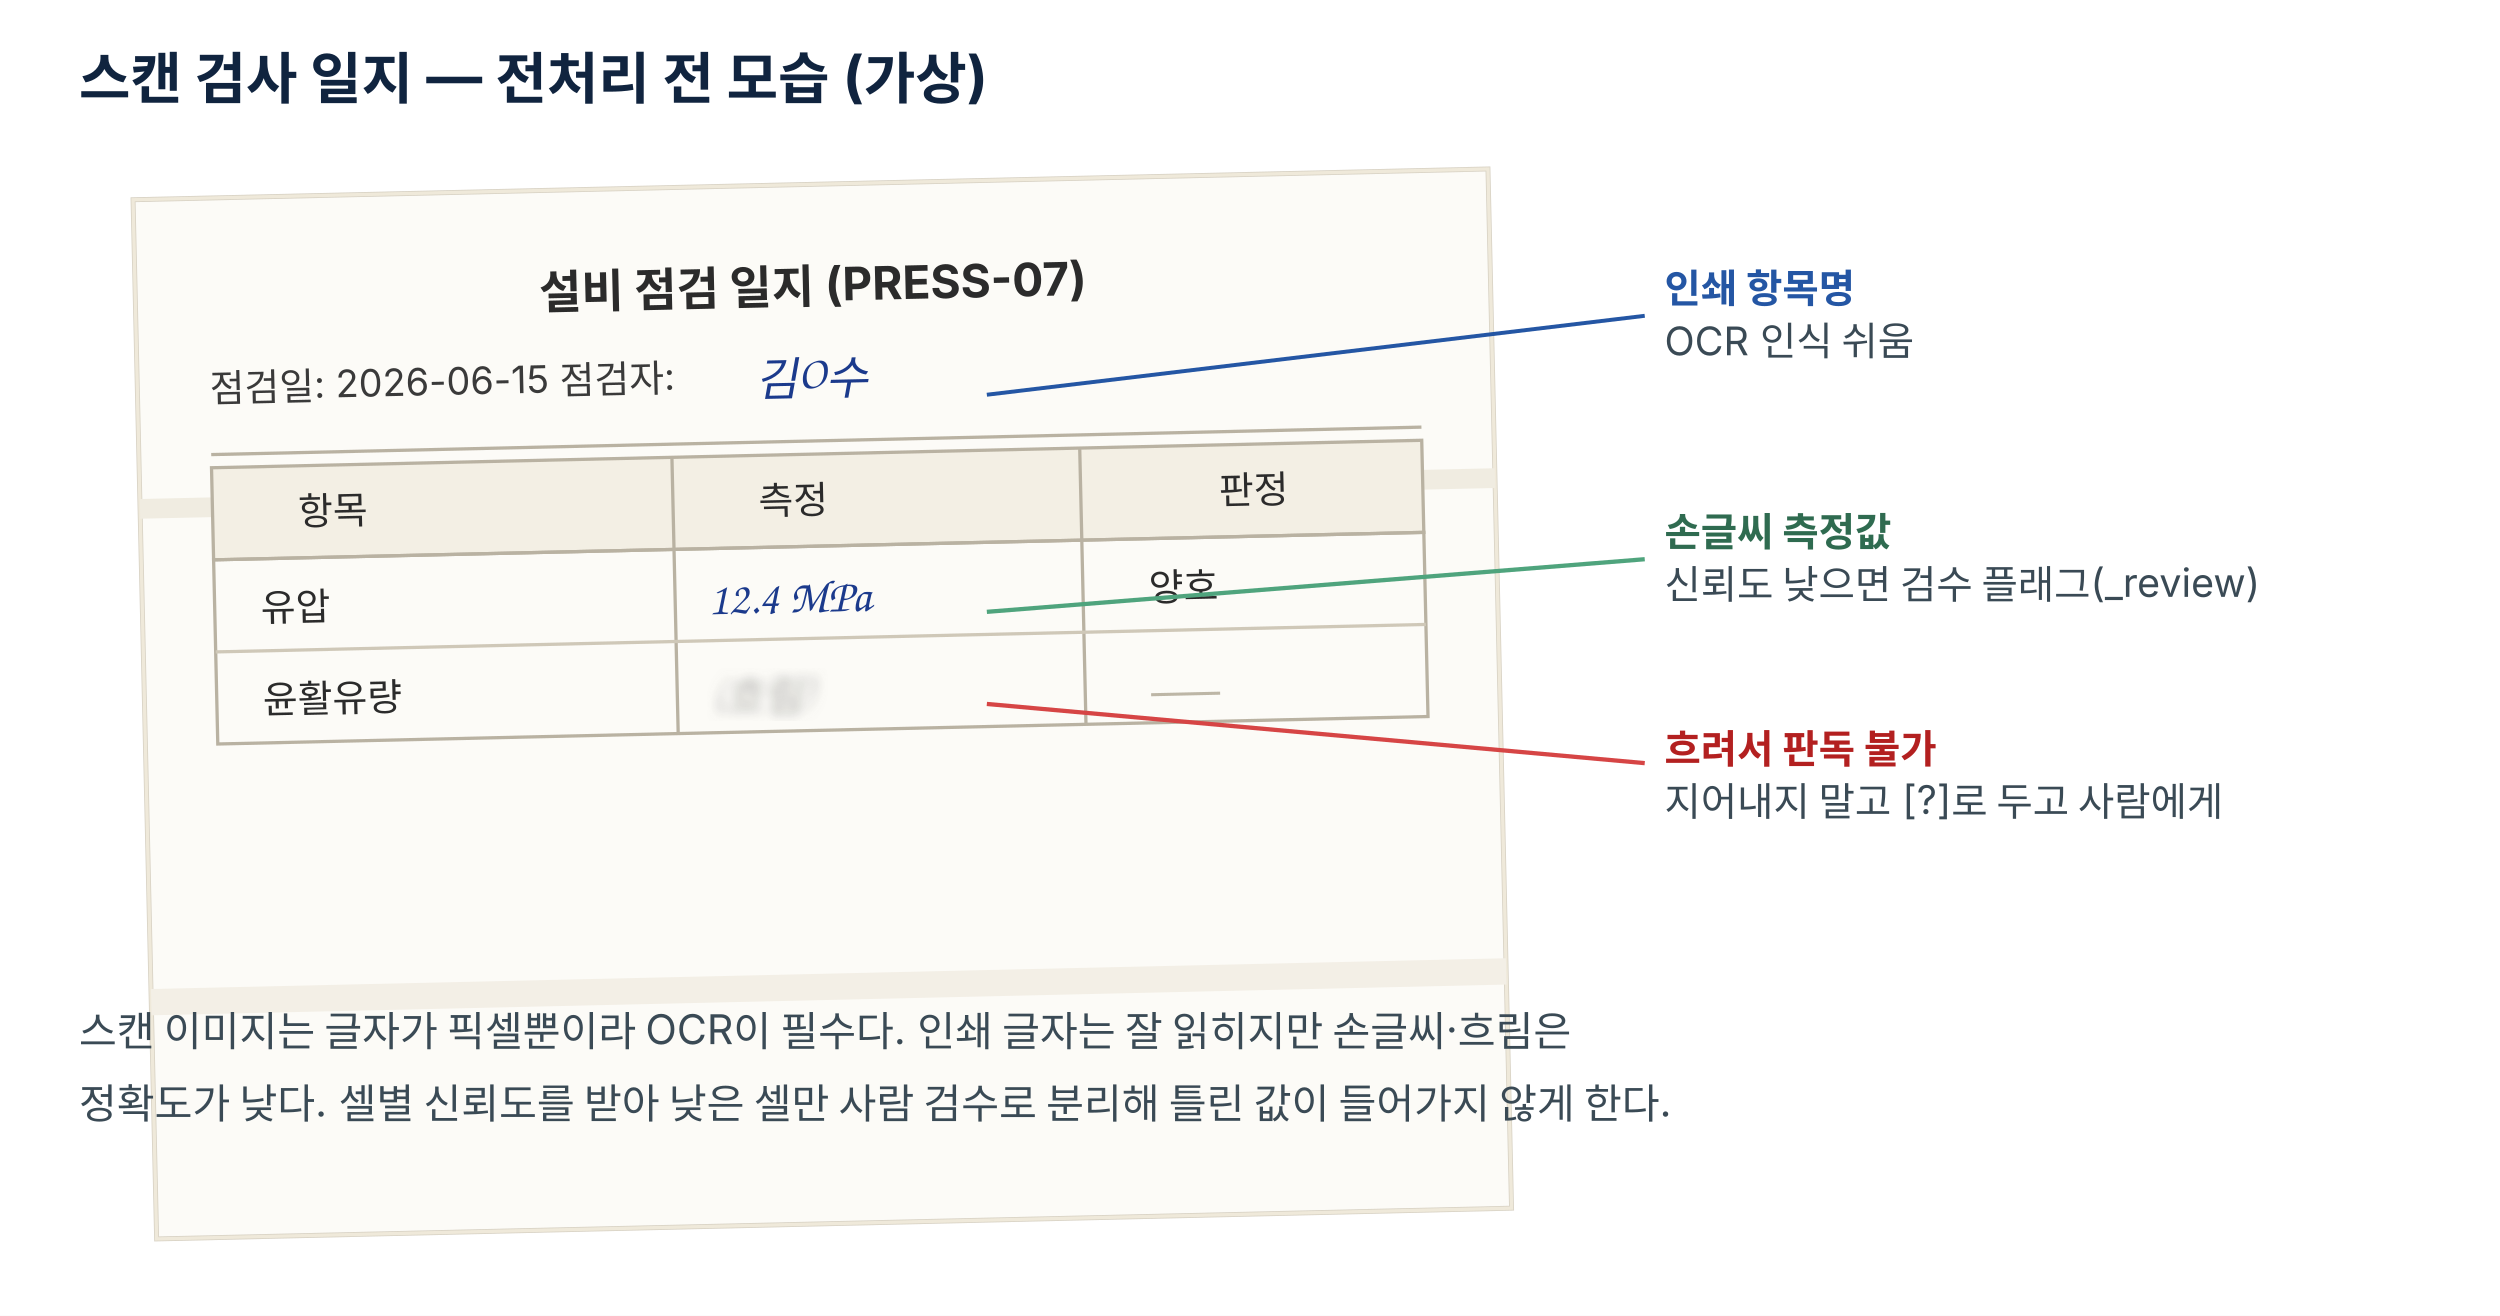
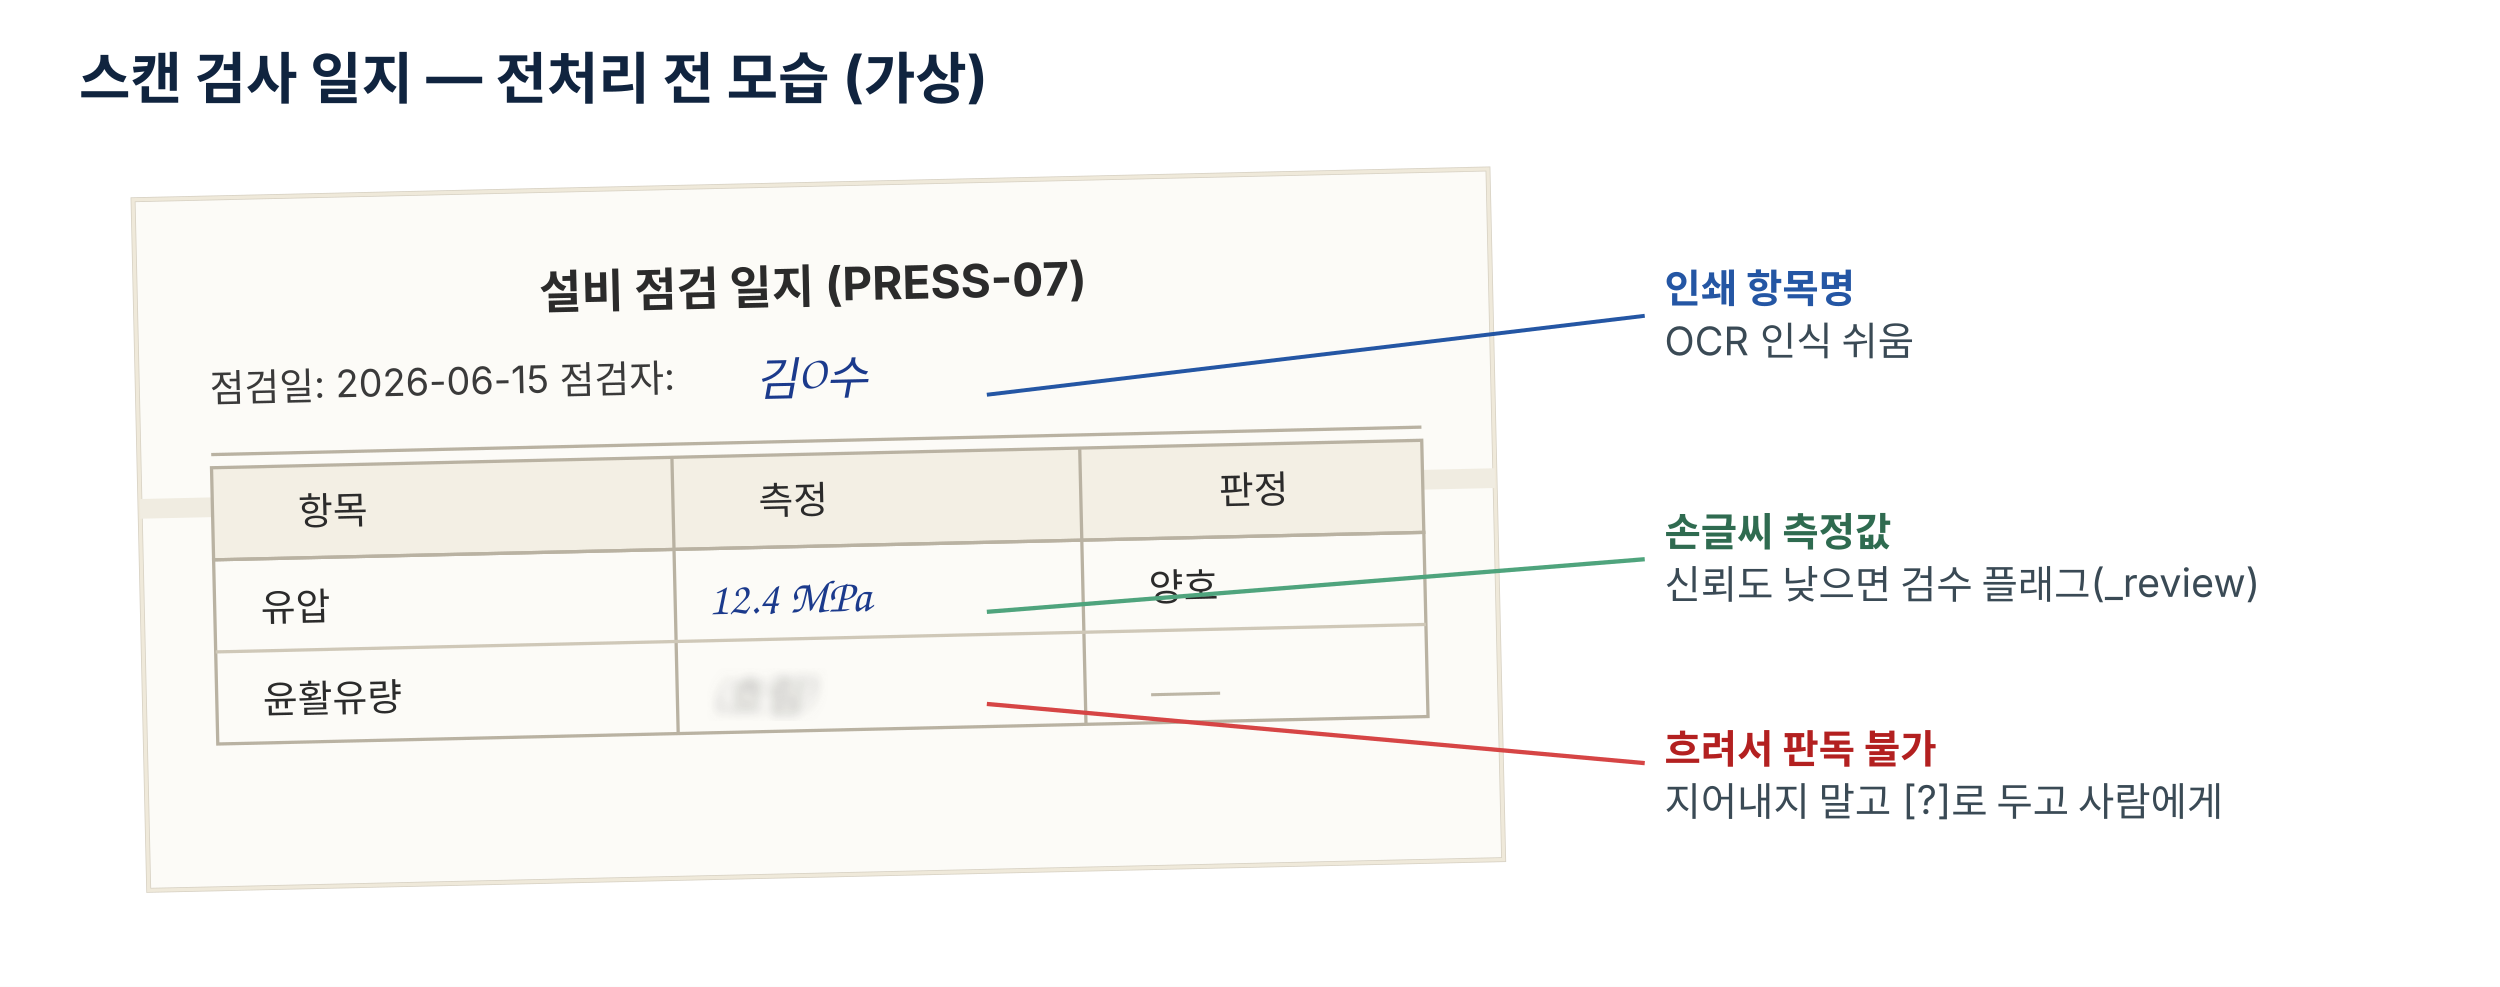
- <svg xmlns="http://www.w3.org/2000/svg" viewBox="0 0 760 400" font-family="-apple-system, 'Malgun Gothic', 'Apple SD Gothic Neo', sans-serif">
+ <svg xmlns="http://www.w3.org/2000/svg" viewBox="0 0 760 300" font-family="-apple-system, 'Malgun Gothic', 'Apple SD Gothic Neo', sans-serif">
  <defs>
    <filter id="blur">
      <feGaussianBlur stdDeviation="1.6" />
    </filter>
  </defs>
-   <rect width="760" height="400" fill="#ffffff" />
+   <rect width="760" height="300" fill="#ffffff" />
  <text x="24" y="30" font-size="17" font-weight="700" fill="#10243f">스캔 검사 일지 — 전처리 전 모습 (가상)</text>
  <g transform="rotate(-1.3 250 215)">
-     <rect x="44" y="56" width="412" height="316" fill="#fcfbf7" stroke="#d8d2c4" stroke-width="1.5" />
-     <rect x="44" y="56" width="412" height="316" fill="none" stroke="#efe9da" />
+     <rect x="44" y="56" width="412" height="210" fill="#fcfbf7" stroke="#d8d2c4" stroke-width="1.5" />
+     <rect x="44" y="56" width="412" height="210" fill="none" stroke="#efe9da" />
    <line x1="44" y1="150" x2="456" y2="150" stroke="#f0ece1" stroke-width="6" />
-     <line x1="44" y1="300" x2="456" y2="300" stroke="#f3efe6" stroke-width="8" />
    <text x="250" y="92" font-size="14" font-weight="700" fill="#2b2b2b" text-anchor="middle">설비 점검 일지 (PRESS-07)</text>
    <text x="66" y="118" font-size="11.5" fill="#3a3a3a">점검일: 2026-06-15      점검자:</text>
    <text x="232" y="120" font-size="14" fill="#1b3a8c" font-style="italic" font-family="'Comic Sans MS', cursive">김O수</text>
    <g font-size="11.5" fill="#2b2b2b">
      <line x1="66" y1="134" x2="434" y2="134" stroke="#b9b2a2" />
      <rect x="66" y="138" width="368" height="28" fill="#f3efe4" stroke="#b9b2a2" />
      <text x="92" y="156">항목</text>
      <text x="232" y="156">측정</text>
      <text x="372" y="156">판정</text>
      <line x1="206" y1="138" x2="206" y2="222" stroke="#b9b2a2" />
      <line x1="330" y1="138" x2="330" y2="222" stroke="#b9b2a2" />
      <rect x="66" y="166" width="368" height="56" fill="none" stroke="#b9b2a2" />
      <line x1="66" y1="194" x2="434" y2="194" stroke="#cfc8b8" />
      <text x="80" y="185">유압</text>
      <text x="216" y="186" fill="#1b3a8c" font-style="italic" font-family="'Comic Sans MS', cursive" font-size="14">12.4 MPa</text>
      <text x="350" y="185">양호</text>
      <text x="80" y="213">윤활유량</text>
      <text x="232" y="214" text-anchor="middle" fill="#6b6b6b" font-style="italic" font-family="'Comic Sans MS', cursive" font-size="13" filter="url(#blur)" opacity="0.55">(흐림)</text>
      <text x="350" y="213" fill="#bdb6a6">____</text>
    </g>
  </g>
  <g font-size="12">
    <line x1="300" y1="120" x2="500" y2="96" stroke="#2456A4" stroke-width="1.2" />
    <text x="506" y="92" fill="#2456A4" font-weight="700">인쇄 항목명</text>
    <text x="506" y="108" fill="#3a4a55">OCR 인식 쉬움</text>
    <line x1="300" y1="186" x2="500" y2="170" stroke="#4FA47D" stroke-width="1.3" />
    <text x="506" y="166" fill="#2f6b50" font-weight="700">손글씨 측정값</text>
    <text x="506" y="182" fill="#3a4a55">신뢰도 낮으면 검수 플래그(_review)</text>
    <line x1="300" y1="214" x2="500" y2="232" stroke="#d64545" stroke-width="1.3" />
    <text x="506" y="232" fill="#b32020" font-weight="700">흐려서 판독 불가</text>
    <text x="506" y="248" fill="#3a4a55">지어내지 말고 [?]로 두고 사람에게</text>
  </g>
-   <text x="24" y="318" font-size="12.5" fill="#3a4a55">스캔 이미지는 글자가 픽셀뿐이라 OCR이 필수다. 인쇄 글자는 잘 읽히지만 손글씨·흐림은</text>
-   <text x="24" y="340" font-size="12.5" fill="#3a4a55">정확도가 낮다. 셀별 신뢰도를 받아 낮은 셀만 사람 검수로 분리해 틀린 값이 들어가지 않게 한다.</text>
</svg>
